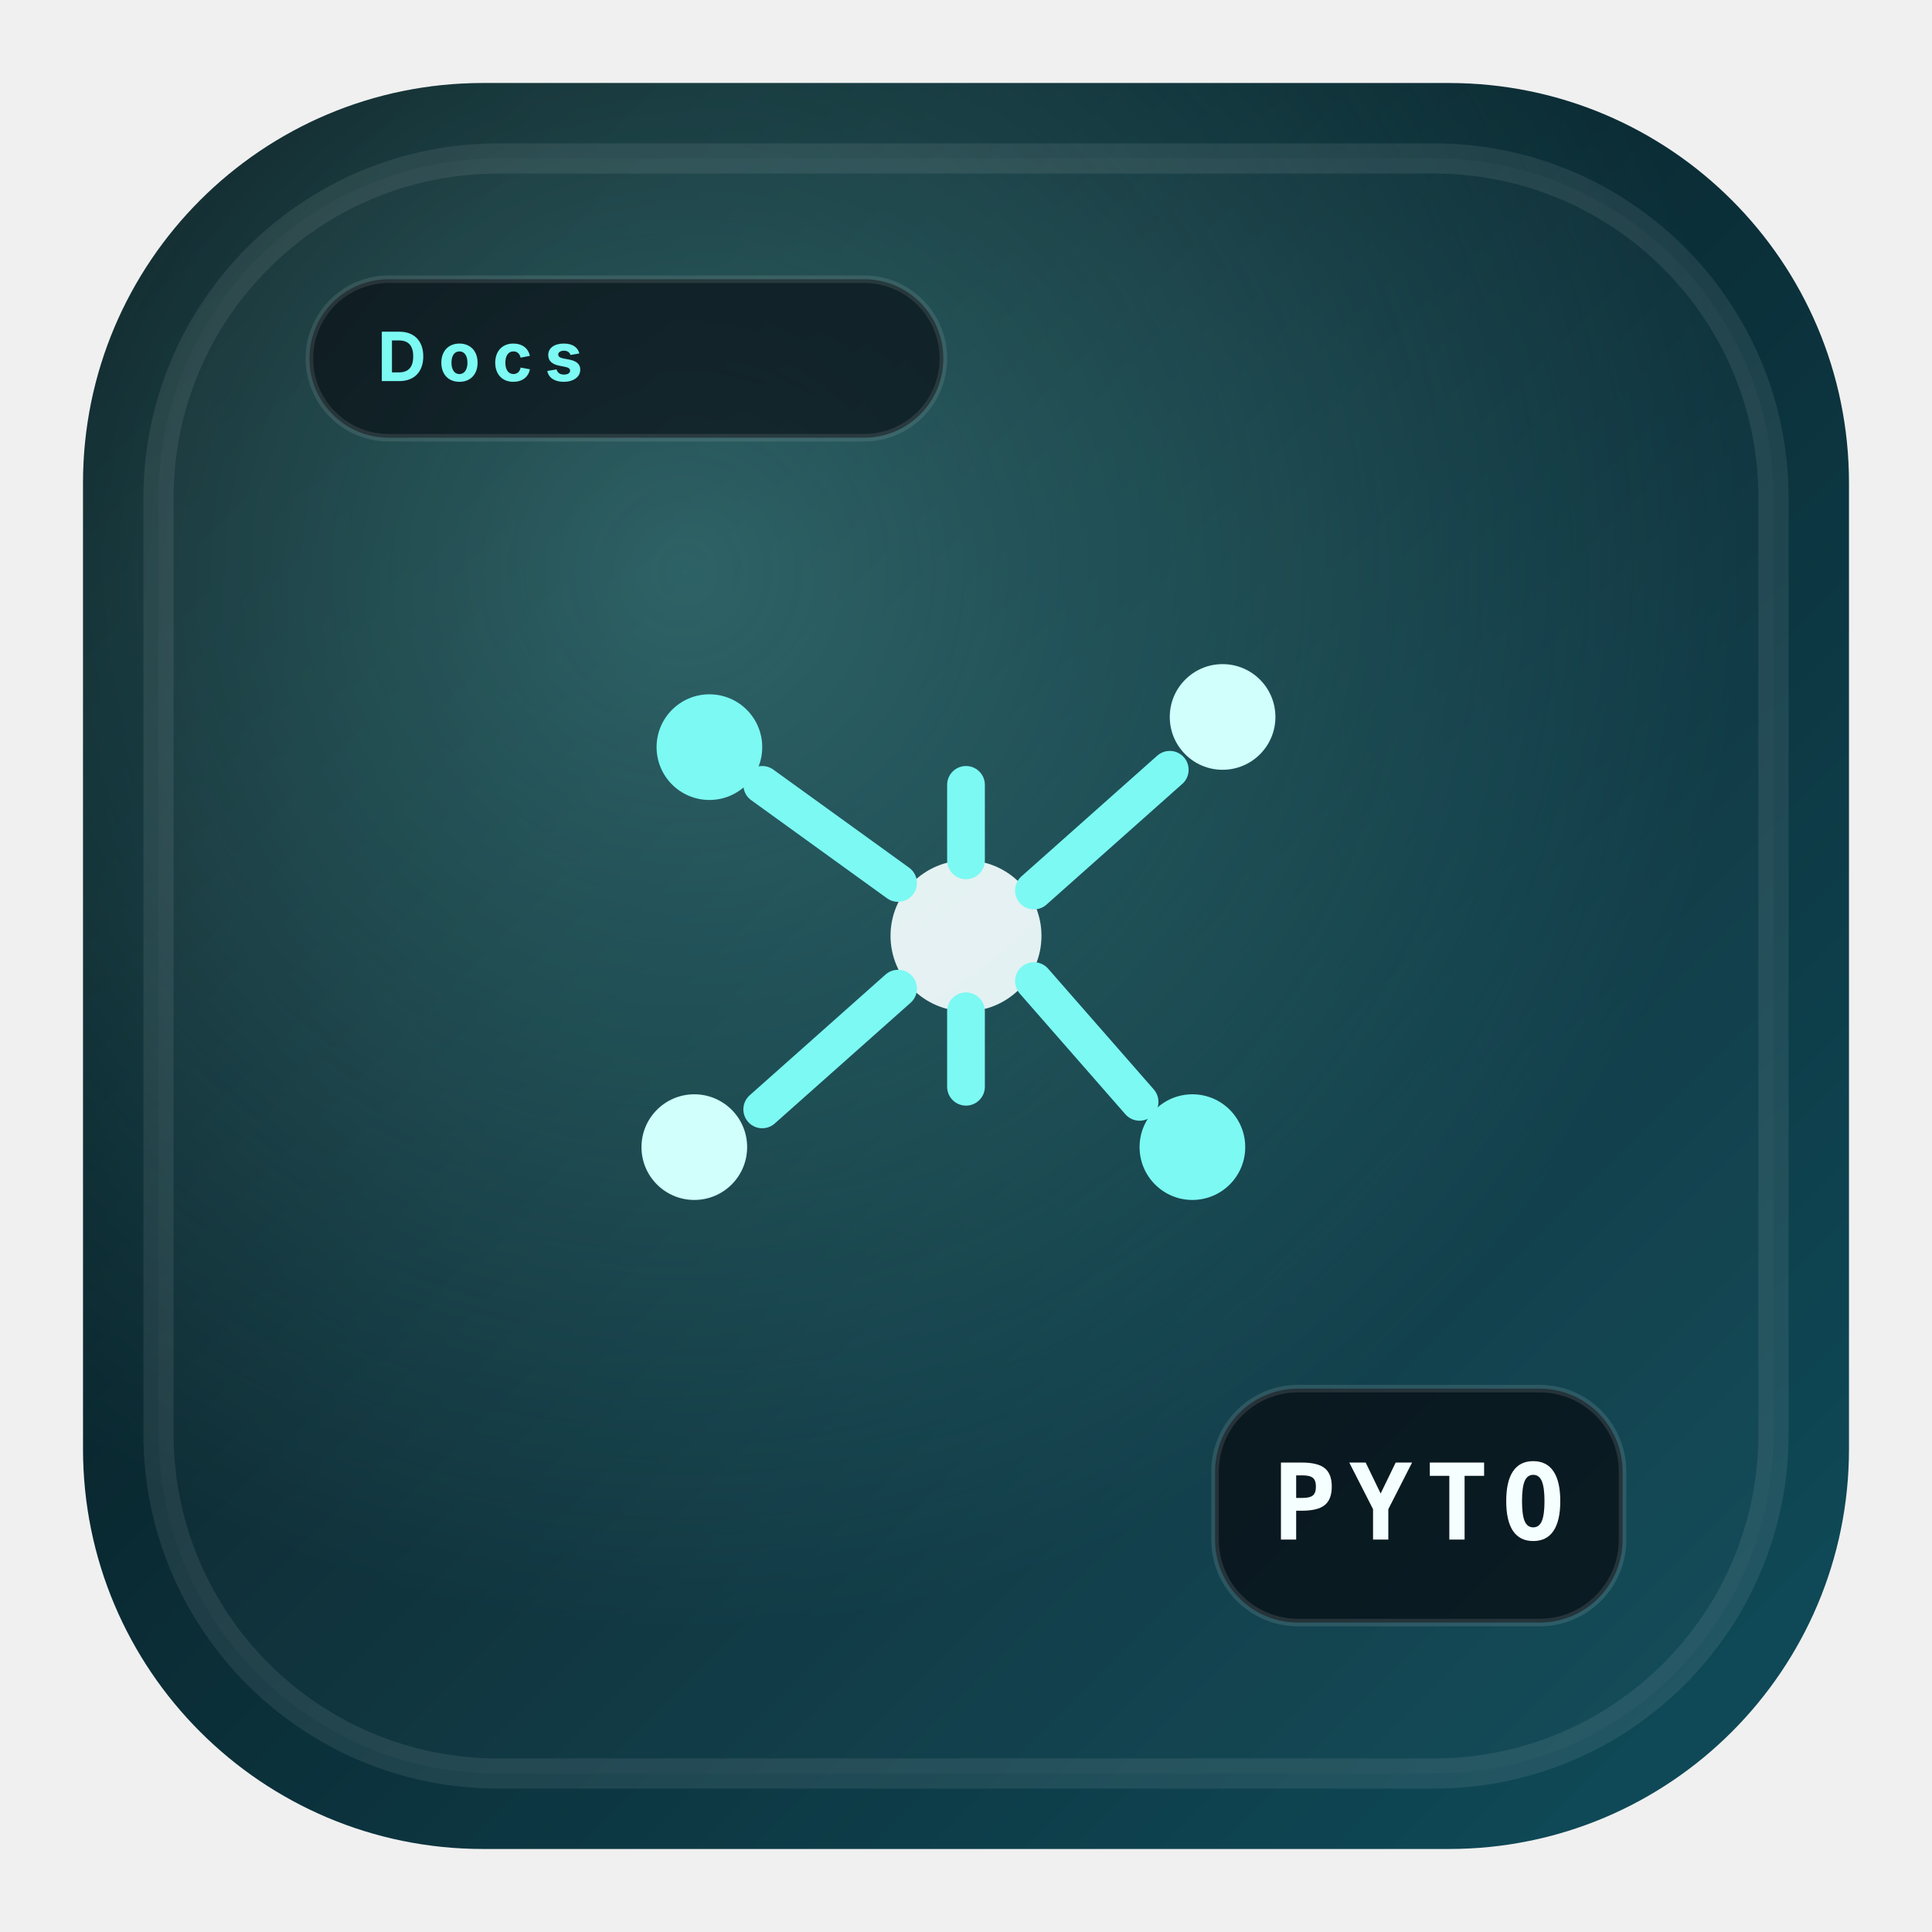
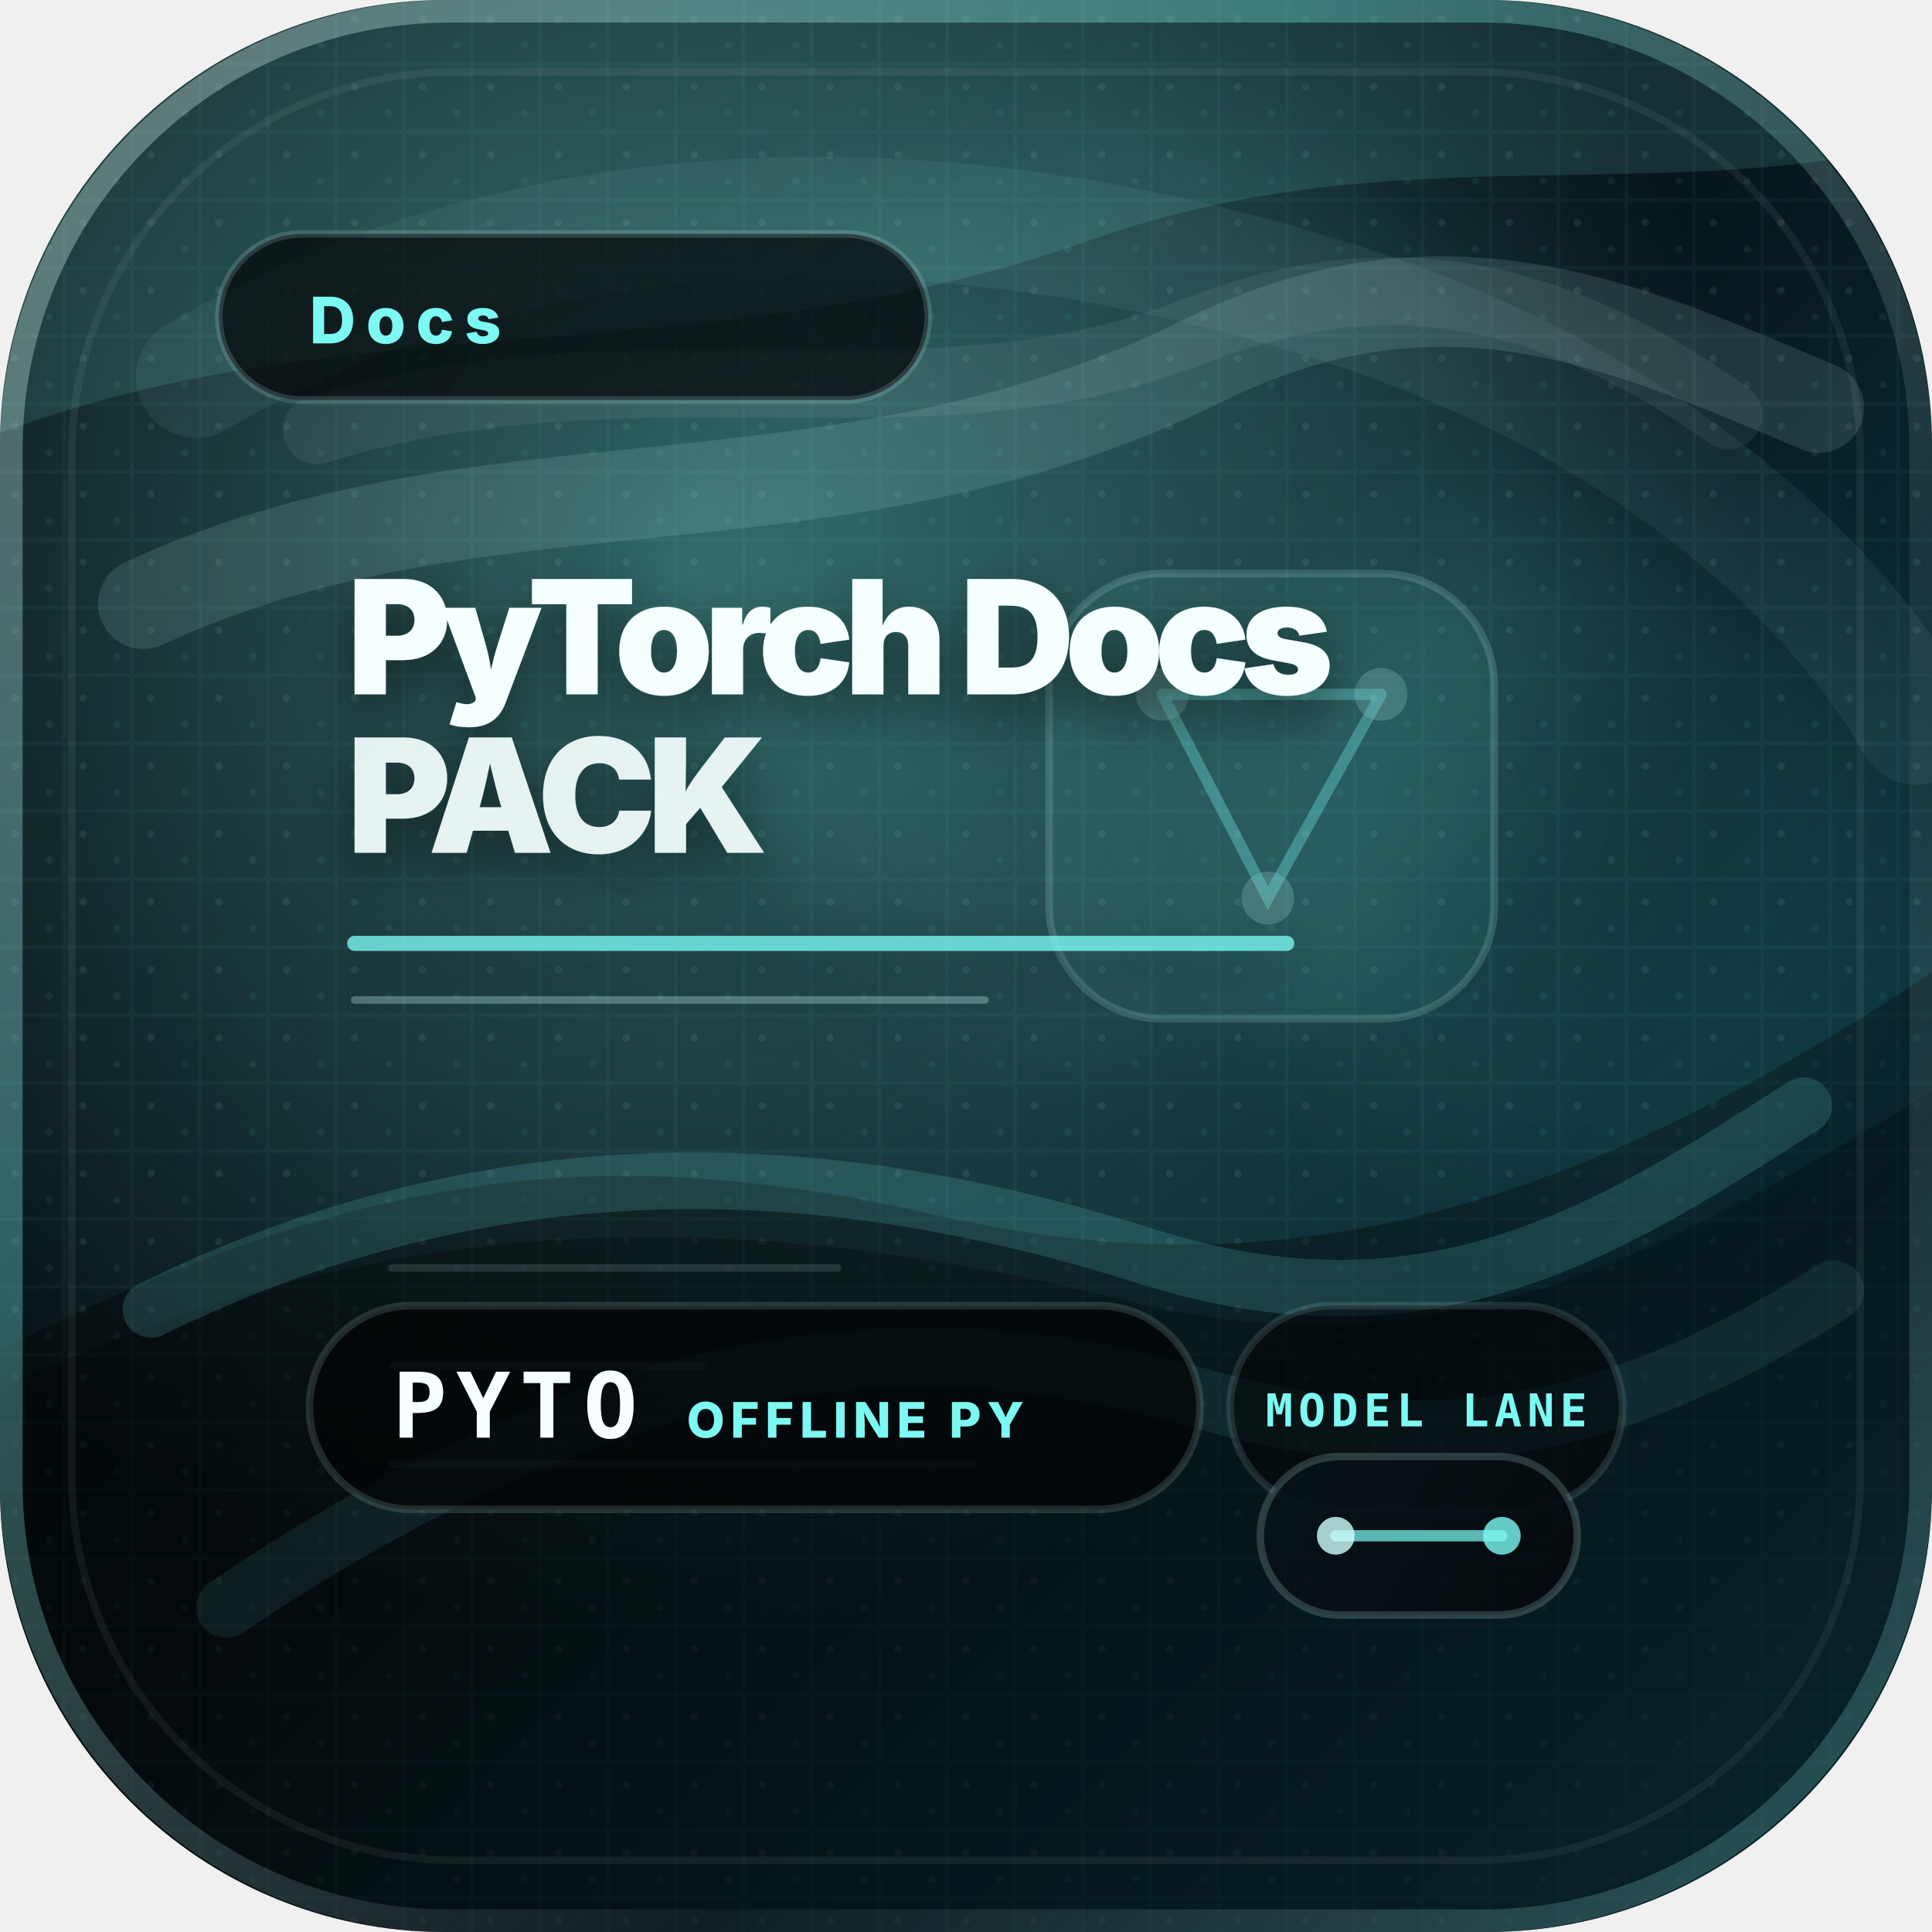
<svg xmlns="http://www.w3.org/2000/svg" width="512" height="512" viewBox="0 0 512 512" fill="none" role="img" aria-label="PyTorch Docs icon">
  <defs>
-     <linearGradient id="bg" x1="56" y1="56" x2="456" y2="456" gradientUnits="userSpaceOnUse">
-       <stop stop-color="#07151A" />
+     <clipPath id="tileClip">
+       <rect x="0" y="0" width="512" height="512" rx="118" />
+     </clipPath>
+     <linearGradient id="bg" x1="0" y1="0" x2="512" y2="512" gradientUnits="userSpaceOnUse">
+       <stop stop-color="#020406" />
+       <stop offset="0.48" stop-color="#07151A" />
      <stop offset="1" stop-color="#0F4957" />
    </linearGradient>
+     <linearGradient id="line" x1="128" y1="132" x2="394" y2="386" gradientUnits="userSpaceOnUse">
+       <stop stop-color="#D0FFFC" />
+       <stop offset="0.46" stop-color="#7CF9F3" />
+       <stop offset="1" stop-color="#7CF9F3" />
+     </linearGradient>
+     <linearGradient id="rim" x1="0" y1="0" x2="512" y2="512" gradientUnits="userSpaceOnUse">
+       <stop stop-color="#FFFFFF" stop-opacity="0.62" />
+       <stop offset="0.34" stop-color="#7CF9F3" stop-opacity="0.66" />
+       <stop offset="0.68" stop-color="#FFFFFF" stop-opacity="0.08" />
+       <stop offset="1" stop-color="#7CF9F3" stop-opacity="0.5" />
+     </linearGradient>
+     <linearGradient id="badge" x1="326" y1="368" x2="434" y2="430" gradientUnits="userSpaceOnUse">
+       <stop stop-color="#07151A" />
+       <stop offset="1" stop-color="#05070B" />
+     </linearGradient>
+     <linearGradient id="coverGlass" x1="84" y1="106" x2="428" y2="406" gradientUnits="userSpaceOnUse">
+       <stop stop-color="#FFFFFF" stop-opacity="0.08" />
+       <stop offset="0.46" stop-color="#7CF9F3" stop-opacity="0.025" />
+       <stop offset="1" stop-color="#000000" stop-opacity="0.2" />
+     </linearGradient>
    <radialGradient id="glow" cx="0" cy="0" r="1" gradientUnits="userSpaceOnUse" gradientTransform="translate(180 152) rotate(52) scale(282 282)">
-       <stop stop-color="#7CF9F3" stop-opacity="0.28" />
+       <stop stop-color="#7CF9F3" stop-opacity="0.36" />
      <stop offset="1" stop-color="#7CF9F3" stop-opacity="0" />
    </radialGradient>
+     <pattern id="grain" width="18" height="18" patternUnits="userSpaceOnUse">
+       <path d="M0 17H18M17 0V18" stroke="#7CF9F3" stroke-opacity="0.08" stroke-width="1" />
+       <circle cx="4" cy="5" r="1" fill="#D0FFFC" fill-opacity="0.14" />
+       <circle cx="13" cy="12" r="1" fill="#7CF9F3" fill-opacity="0.12" />
+     </pattern>
+     <filter id="glyphGlow" x="-40%" y="-40%" width="180%" height="180%" color-interpolation-filters="sRGB">
+       <feDropShadow dx="0" dy="0" stdDeviation="8" flood-color="#7CF9F3" flood-opacity="0.42" />
+       <feDropShadow dx="0" dy="16" stdDeviation="18" flood-color="#000000" flood-opacity="0.36" />
+     </filter>
+     <filter id="softBlur" x="-30%" y="-30%" width="160%" height="160%">
+       <feGaussianBlur stdDeviation="18" />
+     </filter>
+     <filter id="titleLift" x="-20%" y="-20%" width="140%" height="140%">
+       <feDropShadow dx="0" dy="6" stdDeviation="7" flood-color="#000000" flood-opacity="0.45" />
+     </filter>
  </defs>
-   <rect x="22" y="22" width="468" height="468" rx="106" fill="url(#bg)" />
-   <rect x="22" y="22" width="468" height="468" rx="106" fill="url(#glow)" />
-   <rect x="42" y="42" width="428" height="428" rx="90" fill="rgba(255,255,255,0.02)" stroke="rgba(255,255,255,0.08)" stroke-width="8" />
-   <circle cx="188" cy="198" r="14" fill="#7CF9F3" />
-   <circle cx="324" cy="190" r="14" fill="#D0FFFC" />
-   <circle cx="184" cy="304" r="14" fill="#D0FFFC" />
-   <circle cx="316" cy="304" r="14" fill="#7CF9F3" />
-   <circle cx="256" cy="248" r="20" fill="#F5FFFF" opacity="0.92" />
-   <path d="M202 208L238 234M274 236L310 204M202 294L238 262M274 260L302 292M256 228V208M256 268V288" stroke="#7CF9F3" stroke-width="10" stroke-linecap="round" />
-   <rect x="82" y="74" width="168" height="42" rx="21" fill="rgba(7,10,16,0.64)" stroke="rgba(255,255,255,0.10)" stroke-width="2" />
-   <text x="100" y="101" fill="#7CF9F3" font-family="Inter, SF Pro Display, Arial, sans-serif" font-size="18" font-weight="700" letter-spacing="0.18em">Docs</text>
-   <rect x="322" y="368" width="108" height="62" rx="22" fill="rgba(7,10,16,0.72)" stroke="rgba(255,255,255,0.11)" stroke-width="2" />
-   <text x="376" y="408" text-anchor="middle" fill="#F5FFFF" font-family="JetBrains Mono, SF Mono, monospace" font-size="28" font-weight="700" letter-spacing="0.12em">PYTO</text>
+   <g clip-path="url(#tileClip)">
+     <rect width="512" height="512" fill="url(#bg)" />
+     <rect width="512" height="512" fill="url(#glow)" />
+     <rect width="512" height="512" fill="url(#grain)" opacity="0.55" />
+     <path d="M-20 368C86 312 152 300 248 322C344 344 424 320 532 244V532H-20V368Z" fill="#000000" opacity="0.34" />
+     <path d="M52 100C140 48 252 46 360 82C432 106 484 150 508 192" stroke="#D0FFFC" stroke-width="32" stroke-linecap="round" opacity="0.06" />
+     <path d="M60 426C152 364 232 346 316 370C378 388 426 380 486 342" stroke="#7CF9F3" stroke-width="16" stroke-linecap="round" opacity="0.11" />
+     <g opacity="0.94">
+       <path d="M-34 130C72 74 174 104 288 64C382 30 462 64 550 24V-30H-34V130Z" fill="#7CF9F3" fill-opacity="0.13" />
+       <path d="M-28 383C86 319 186 317 300 345C398 369 462 317 540 273V552H-28V383Z" fill="#000000" fill-opacity="0.27" />
+       <path d="M38 160C128 118 220 144 318 96C382 64 430 86 482 108" fill="none" stroke="#D0FFFC" stroke-opacity="0.13" stroke-width="24" stroke-linecap="round" />
+       <path d="M40 347C134 301 222 307 304 333C380 357 428 325 478 293" fill="none" stroke="#7CF9F3" stroke-opacity="0.16" stroke-width="15" stroke-linecap="round" />
+       <circle cx="297" cy="155" r="116" fill="#7CF9F3" fill-opacity="0.08" filter="url(#softBlur)" />
+       <circle cx="415" cy="227" r="88" fill="#7CF9F3" fill-opacity="0.08" filter="url(#softBlur)" />
+       <path d="M84 114C168 88 244 116 316 88C366 68 410 76 458 110" fill="none" stroke="#FFFFFF" stroke-opacity="0.07" stroke-width="18" stroke-linecap="round" />
+     </g>
+     <g opacity="0.78">
+       <rect x="278" y="152" width="118" height="118" rx="30" fill="#7CF9F3" fill-opacity="0.09" stroke="#D0FFFC" stroke-opacity="0.2" stroke-width="2" />
+       <circle cx="308" cy="184" r="7" fill="#D0FFFC" fill-opacity="0.24" />
+       <circle cx="366" cy="184" r="7" fill="#D0FFFC" fill-opacity="0.24" />
+       <circle cx="336" cy="238" r="7" fill="#D0FFFC" fill-opacity="0.24" />
+       <path d="M308 184L336 238L366 184M308 184H366" stroke="#7CF9F3" stroke-opacity="0.42" stroke-width="3" stroke-linecap="round" />
+       <path d="M104 336H222M104 362H186M104 388H258" stroke="#D0FFFC" stroke-opacity="0.16" stroke-width="2" stroke-linecap="round" />
+     </g>
+     <g filter="url(#titleLift)">
+       <text x="92" y="184" fill="#F5FFFF" font-family="Inter, SF Pro Display, Arial, sans-serif" font-size="42" font-weight="900" letter-spacing="-0.06em">PyTorch Docs</text>
+       <text x="92" y="226" fill="#F5FFFF" fill-opacity="0.92" font-family="Inter, SF Pro Display, Arial, sans-serif" font-size="42" font-weight="900" letter-spacing="-0.055em">PACK</text>
+       <path d="M94 250H341" stroke="#7CF9F3" stroke-width="4" stroke-linecap="round" opacity="0.78" />
+       <path d="M94 265H261" stroke="#D0FFFC" stroke-width="2" stroke-linecap="round" opacity="0.28" />
+     </g>
+     <g>
+       <rect x="82" y="346" width="236" height="54" rx="27" fill="#020406" fill-opacity="0.76" stroke="#D0FFFC" stroke-opacity="0.14" stroke-width="2" />
+       <text x="104" y="381" fill="#F5FFFF" font-family="JetBrains Mono, SF Mono, monospace" font-size="24" font-weight="900" letter-spacing="0.1em">PYTO</text>
+       <text x="182" y="381" fill="#7CF9F3" font-family="Inter, SF Pro Display, Arial, sans-serif" font-size="13" font-weight="800" letter-spacing="0.12em">OFFLINE PY</text>
+       <rect x="326" y="346" width="104" height="54" rx="27" fill="#020406" fill-opacity="0.58" stroke="#D0FFFC" stroke-opacity="0.12" stroke-width="2" />
+       <text x="378" y="378" text-anchor="middle" fill="#7CF9F3" font-family="JetBrains Mono, SF Mono, monospace" font-size="12" font-weight="800" letter-spacing="0.12em">MODEL LANE</text>
+     </g>
+     <rect x="58" y="62" width="188" height="44" rx="22" fill="#020406" fill-opacity="0.72" stroke="#D0FFFC" stroke-opacity="0.16" stroke-width="2" />
+     <text x="82" y="91" fill="#7CF9F3" font-family="Inter, SF Pro Display, Arial, sans-serif" font-size="17" font-weight="800" letter-spacing="0.16em">Docs</text>
+     <rect x="334" y="386" width="84" height="42" rx="21" fill="url(#badge)" fill-opacity="0.92" stroke="#D0FFFC" stroke-opacity="0.18" stroke-width="2" />
+     <path d="M354 407H398" stroke="#7CF9F3" stroke-opacity="0.72" stroke-width="3" stroke-linecap="round" />
+     <circle cx="354" cy="407" r="5" fill="#D0FFFC" opacity="0.8" />
+     <circle cx="398" cy="407" r="5" fill="#7CF9F3" opacity="0.8" />
+   </g>
+   <rect x="3" y="3" width="506" height="506" rx="116" stroke="url(#rim)" stroke-opacity="0.5" stroke-width="6" />
+   <rect x="19" y="19" width="474" height="474" rx="102" stroke="#FFFFFF" stroke-opacity="0.06" stroke-width="2" />
</svg>
